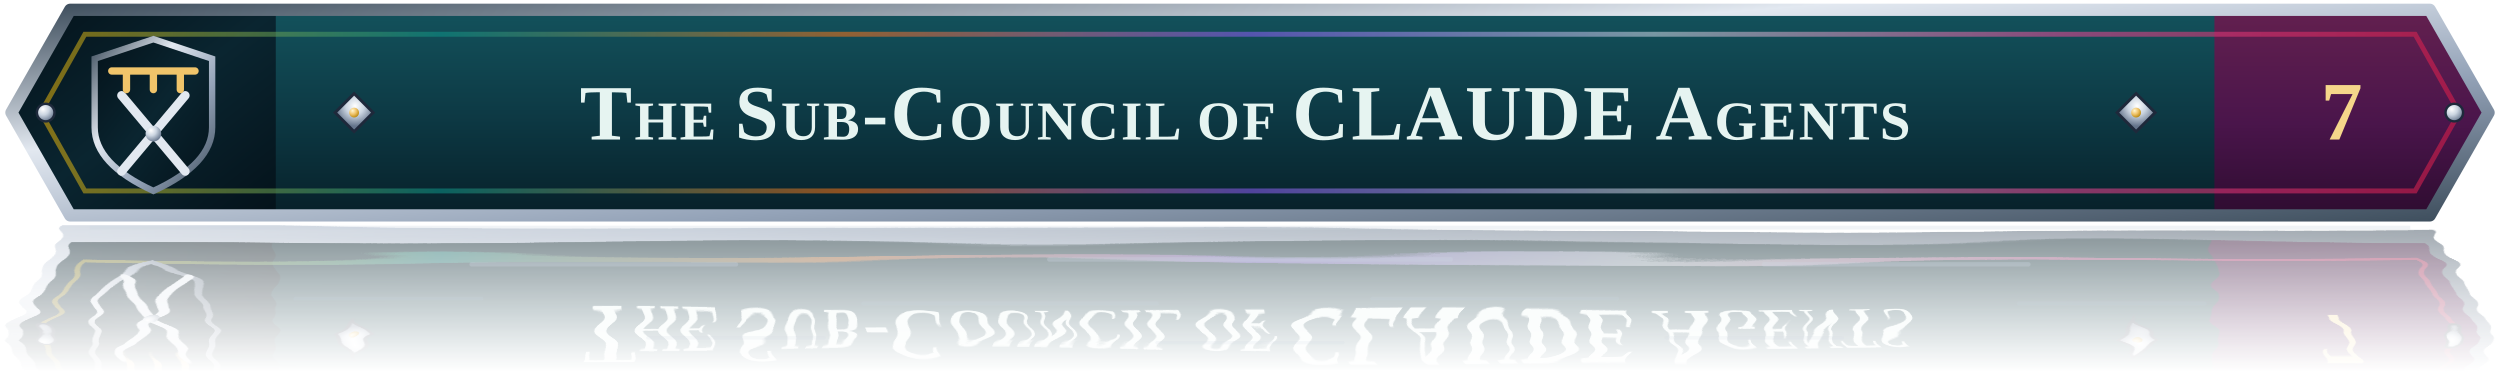
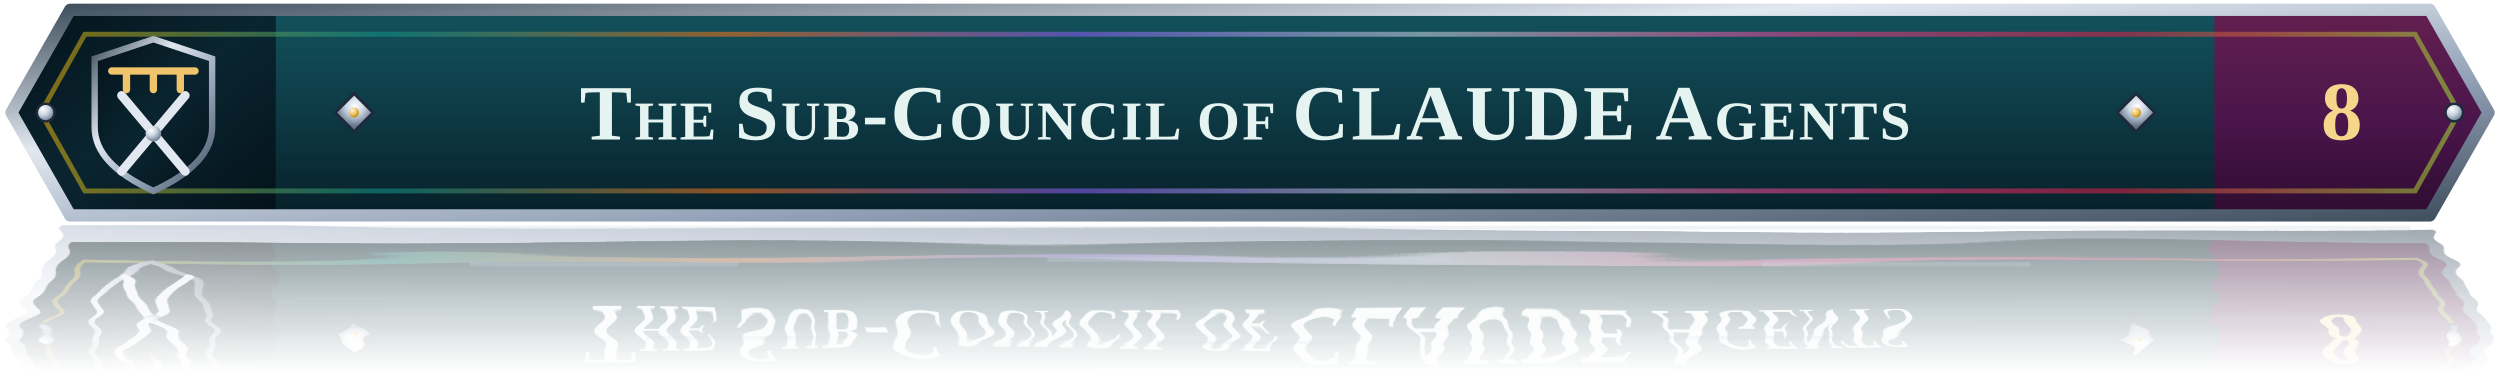
- <svg xmlns="http://www.w3.org/2000/svg" width="383" height="57" viewBox="0 0 510 76" role="img" aria-label="The Sub-Council of CLAUDE Agents: 7">
+ <svg xmlns="http://www.w3.org/2000/svg" width="383" height="57" viewBox="0 0 510 76" role="img" aria-label="The Sub-Council of CLAUDE Agents: 8">
  <defs>
    <linearGradient id="sbTide" x1="0%" y1="0%" x2="0%" y2="100%">
      <stop offset="0%" stop-color="#13525c" />
      <stop offset="50%" stop-color="#0d3a45" />
      <stop offset="100%" stop-color="#072029" />
    </linearGradient>
    <linearGradient id="sbCap" x1="0%" y1="0%" x2="100%" y2="100%">
      <stop offset="0%" stop-color="#04121a" />
      <stop offset="50%" stop-color="#0a2530" />
      <stop offset="100%" stop-color="#04121a" />
    </linearGradient>
    <linearGradient id="sbSilver" x1="0%" y1="0%" x2="100%" y2="100%">
      <stop offset="0%" stop-color="#3f4f5e" />
      <stop offset="35%" stop-color="#e2e8f0" />
      <stop offset="65%" stop-color="#94a3b8" />
      <stop offset="100%" stop-color="#3f4f5e" />
    </linearGradient>
    <linearGradient id="sbMembers" x1="0%" y1="0%" x2="100%" y2="0%">
      <stop offset="0%" stop-color="#eab308" />
-       <stop offset="16.67%" stop-color="#0d9488" />
-       <stop offset="33.33%" stop-color="#f97316" />
-       <stop offset="50%" stop-color="#8b5cf6" />
-       <stop offset="66.67%" stop-color="#cbd5e1" />
-       <stop offset="83.33%" stop-color="#ec4899" />
-       <stop offset="100%" stop-color="#e11d48" />
+       <stop offset="14.29%" stop-color="#0d9488" />
+       <stop offset="28.57%" stop-color="#f97316" />
+       <stop offset="42.86%" stop-color="#8b5cf6" />
+       <stop offset="57.14%" stop-color="#cbd5e1" />
+       <stop offset="71.43%" stop-color="#ec4899" />
+       <stop offset="85.71%" stop-color="#e11d48" />
+       <stop offset="100%" stop-color="#a3e635" />
    </linearGradient>
    <linearGradient id="sbCount" x1="0%" y1="0%" x2="0%" y2="100%">
      <stop offset="0%" stop-color="#63204f" />
      <stop offset="55%" stop-color="#4a154b" />
      <stop offset="100%" stop-color="#2e0c30" />
    </linearGradient>
    <radialGradient id="sbGem" cx="35%" cy="30%" r="75%">
      <stop offset="0%" stop-color="#ffffff" />
      <stop offset="45%" stop-color="#cbd5e1" />
      <stop offset="100%" stop-color="#64748b" />
    </radialGradient>
    <radialGradient id="sbGold" cx="35%" cy="30%" r="75%">
      <stop offset="0%" stop-color="#fff6d0" />
      <stop offset="50%" stop-color="#f0c46a" />
      <stop offset="100%" stop-color="#b8860b" />
    </radialGradient>
    <linearGradient id="sbFadeGrad" x1="0" y1="46" x2="0" y2="76" gradientUnits="userSpaceOnUse">
      <stop offset="0%" stop-color="#ffffff" stop-opacity="0.5" />
      <stop offset="100%" stop-color="#ffffff" stop-opacity="0" />
    </linearGradient>
    <mask id="sbFade" maskUnits="userSpaceOnUse" x="0" y="46" width="510" height="30">
      <rect x="0" y="46" width="510" height="30" fill="url(#sbFadeGrad)" />
    </mask>
    <filter id="sbRipple" filterUnits="userSpaceOnUse" x="0" y="44" width="510" height="34">
      <feTurbulence type="fractalNoise" baseFrequency="0.012 0.4" numOctaves="1" seed="7" result="noise" />
      <feDisplacementMap in="SourceGraphic" in2="noise" scale="5" xChannelSelector="R" yChannelSelector="G" />
    </filter>
  </defs>
  <g id="sbPlaque">
    <path d="M 14 2 L 496 2 L 508 23 L 496 44 L 14 44 L 2 23 Z" fill="url(#sbTide)" />
    <path d="M 14 2 L 56 2 L 56 44 L 14 44 L 2 23 Z" fill="url(#sbCap)" />
    <line x1="56" y1="3" x2="56" y2="43" stroke="url(#sbSilver)" stroke-width="1.5" />
    <path d="M 452 2 L 496 2 L 508 23 L 496 44 L 452 44 Z" fill="url(#sbCount)" />
    <line x1="452" y1="3" x2="452" y2="43" stroke="url(#sbSilver)" stroke-width="1.5" />
    <path d="M 17 7 L 493 7 L 502 23 L 493 39 L 17 39 L 8 23 Z" fill="none" stroke="url(#sbMembers)" stroke-width="1" opacity="0.55" />
    <path d="M 14 2 L 496 2 L 508 23 L 496 44 L 14 44 L 2 23 Z" fill="none" stroke="url(#sbSilver)" stroke-width="2.5" stroke-linejoin="round" />
    <path d="M 31 8 L 43 12 L 43 26 Q 43 33.5 31 39 Q 19 33.5 19 26 L 19 12 Z" fill="url(#sbCap)" stroke="url(#sbSilver)" stroke-width="1.3" />
    <path d="M 24.5 19.5 L 37.5 35 M 37.5 19.5 L 24.5 35" stroke="#e2e8f0" stroke-width="1.8" stroke-linecap="round" />
    <circle cx="31" cy="27.3" r="1.6" fill="url(#sbGem)" />
    <path d="M 22.5 14.5 L 39.5 14.5 M 25.5 14.5 L 25.5 18.3 M 31 14.5 L 31 18.3 M 36.5 14.5 L 36.5 18.3" stroke="#f0c46a" stroke-width="1.5" stroke-linecap="round" />
    <rect width="5.5" height="5.5" fill="url(#sbGem)" stroke="#1e293b" stroke-width="0.6" transform="translate(72,23) rotate(45) translate(-2.75,-2.75)" />
    <rect width="5.5" height="5.5" fill="url(#sbGem)" stroke="#1e293b" stroke-width="0.6" transform="translate(436,23) rotate(45) translate(-2.75,-2.75)" />
    <circle cx="72" cy="23" r="1" fill="url(#sbGold)" />
    <circle cx="436" cy="23" r="1" fill="url(#sbGold)" />
    <circle cx="9" cy="23" r="1.8" fill="url(#sbGem)" stroke="#1e293b" stroke-width="0.5" />
    <circle cx="501" cy="23" r="1.8" fill="url(#sbGem)" stroke="#1e293b" stroke-width="0.5" />
    <text x="254" y="28.5" text-anchor="middle" fill="#e6f4f1" font-family="Cinzel, Georgia, 'Times New Roman', serif" font-size="16" font-weight="700" letter-spacing="0.5" style="font-variant: small-caps">The Sub-Council of CLAUDE Agents</text>
-     <text x="478" y="28.5" text-anchor="middle" fill="#f5d68a" font-family="Cinzel, Georgia, 'Times New Roman', serif" font-size="17" font-weight="700" letter-spacing="0.5">7</text>
+     <text x="478" y="28.5" text-anchor="middle" fill="#f5d68a" font-family="Cinzel, Georgia, 'Times New Roman', serif" font-size="17" font-weight="700" letter-spacing="0.5">8</text>
  </g>
  <g mask="url(#sbFade)">
    <g filter="url(#sbRipple)">
      <use href="#sbPlaque" transform="matrix(1 0 0 -1 0 92)" />
    </g>
  </g>
  <line x1="18" y1="46.5" x2="492" y2="46.5" stroke="#cbd5e1" stroke-opacity="0.3" stroke-width="0.8" />
  <g stroke="#cbd5e1" stroke-linecap="round">
    <path d="M 96 54 L 150 54 M 214 53 L 296 53 M 360 54 L 414 54" stroke-opacity="0.32" stroke-width="0.9" />
    <path d="M 60 61 L 98 61 M 176 62 L 236 62 M 280 61 L 330 61 M 412 62 L 450 62" stroke-opacity="0.22" stroke-width="0.8" />
    <path d="M 132 69 L 168 69 M 236 70 L 274 70 M 340 69 L 376 69" stroke-opacity="0.14" stroke-width="0.7" />
  </g>
</svg>
